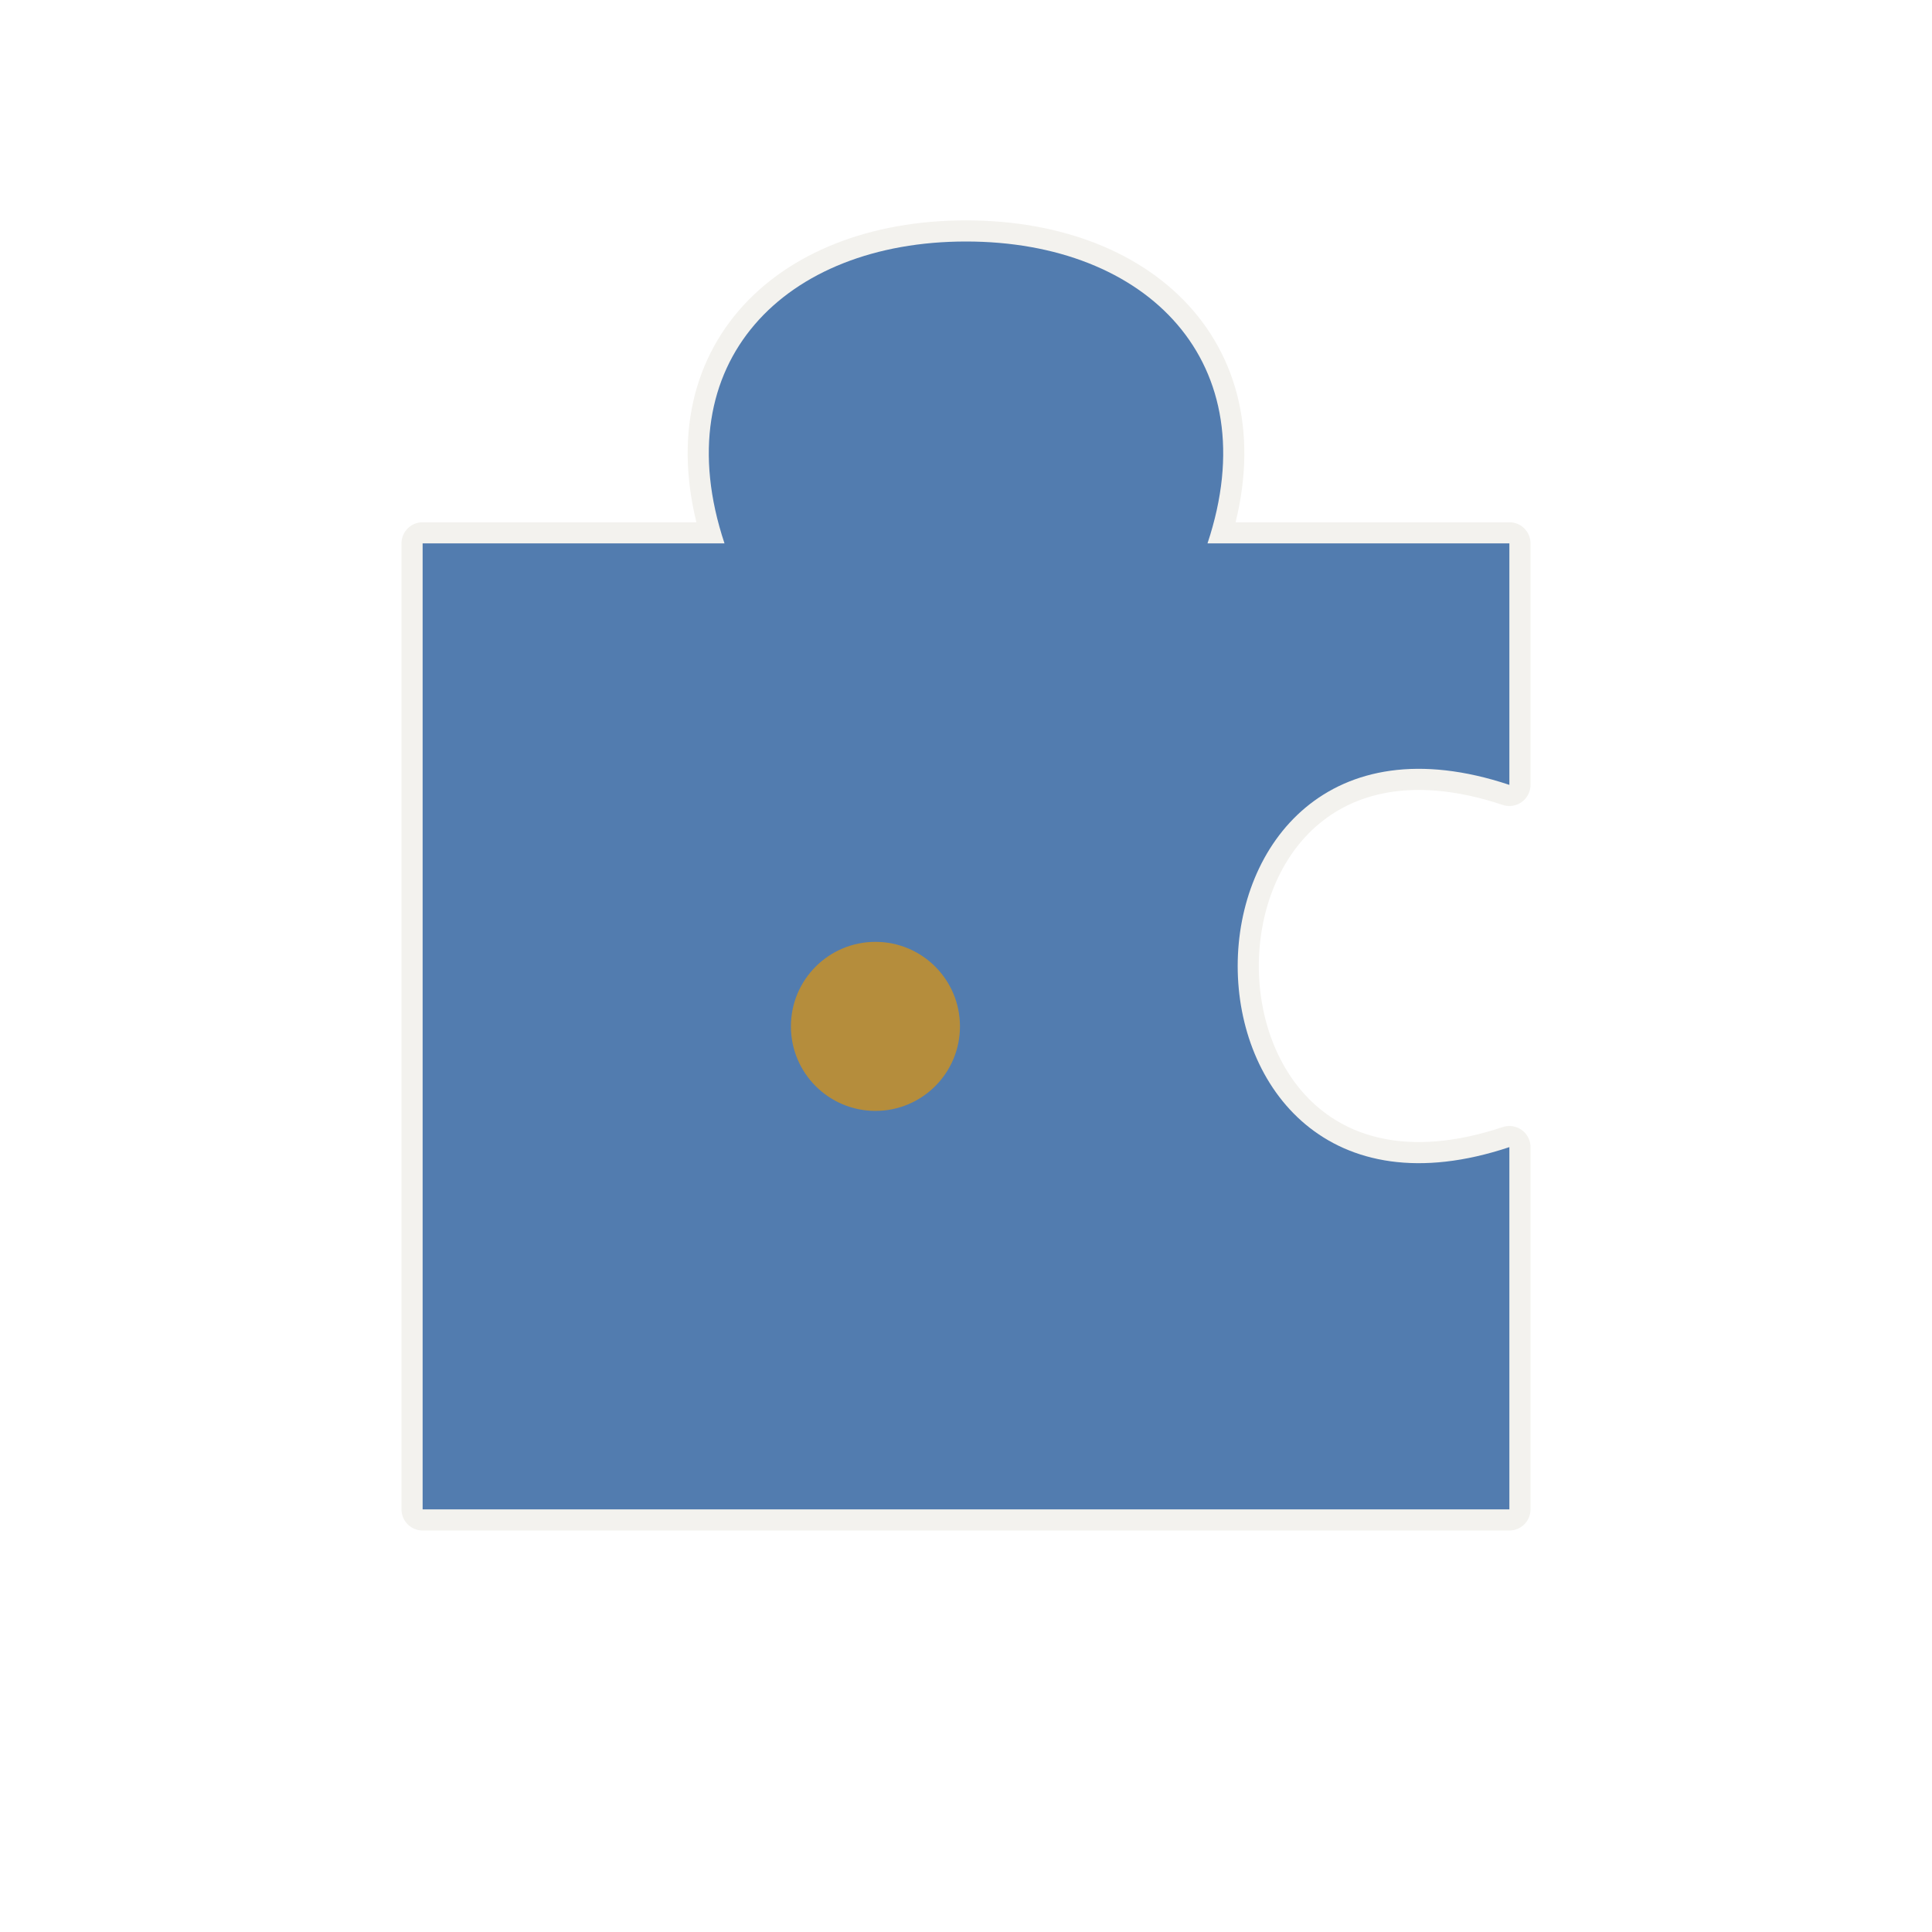
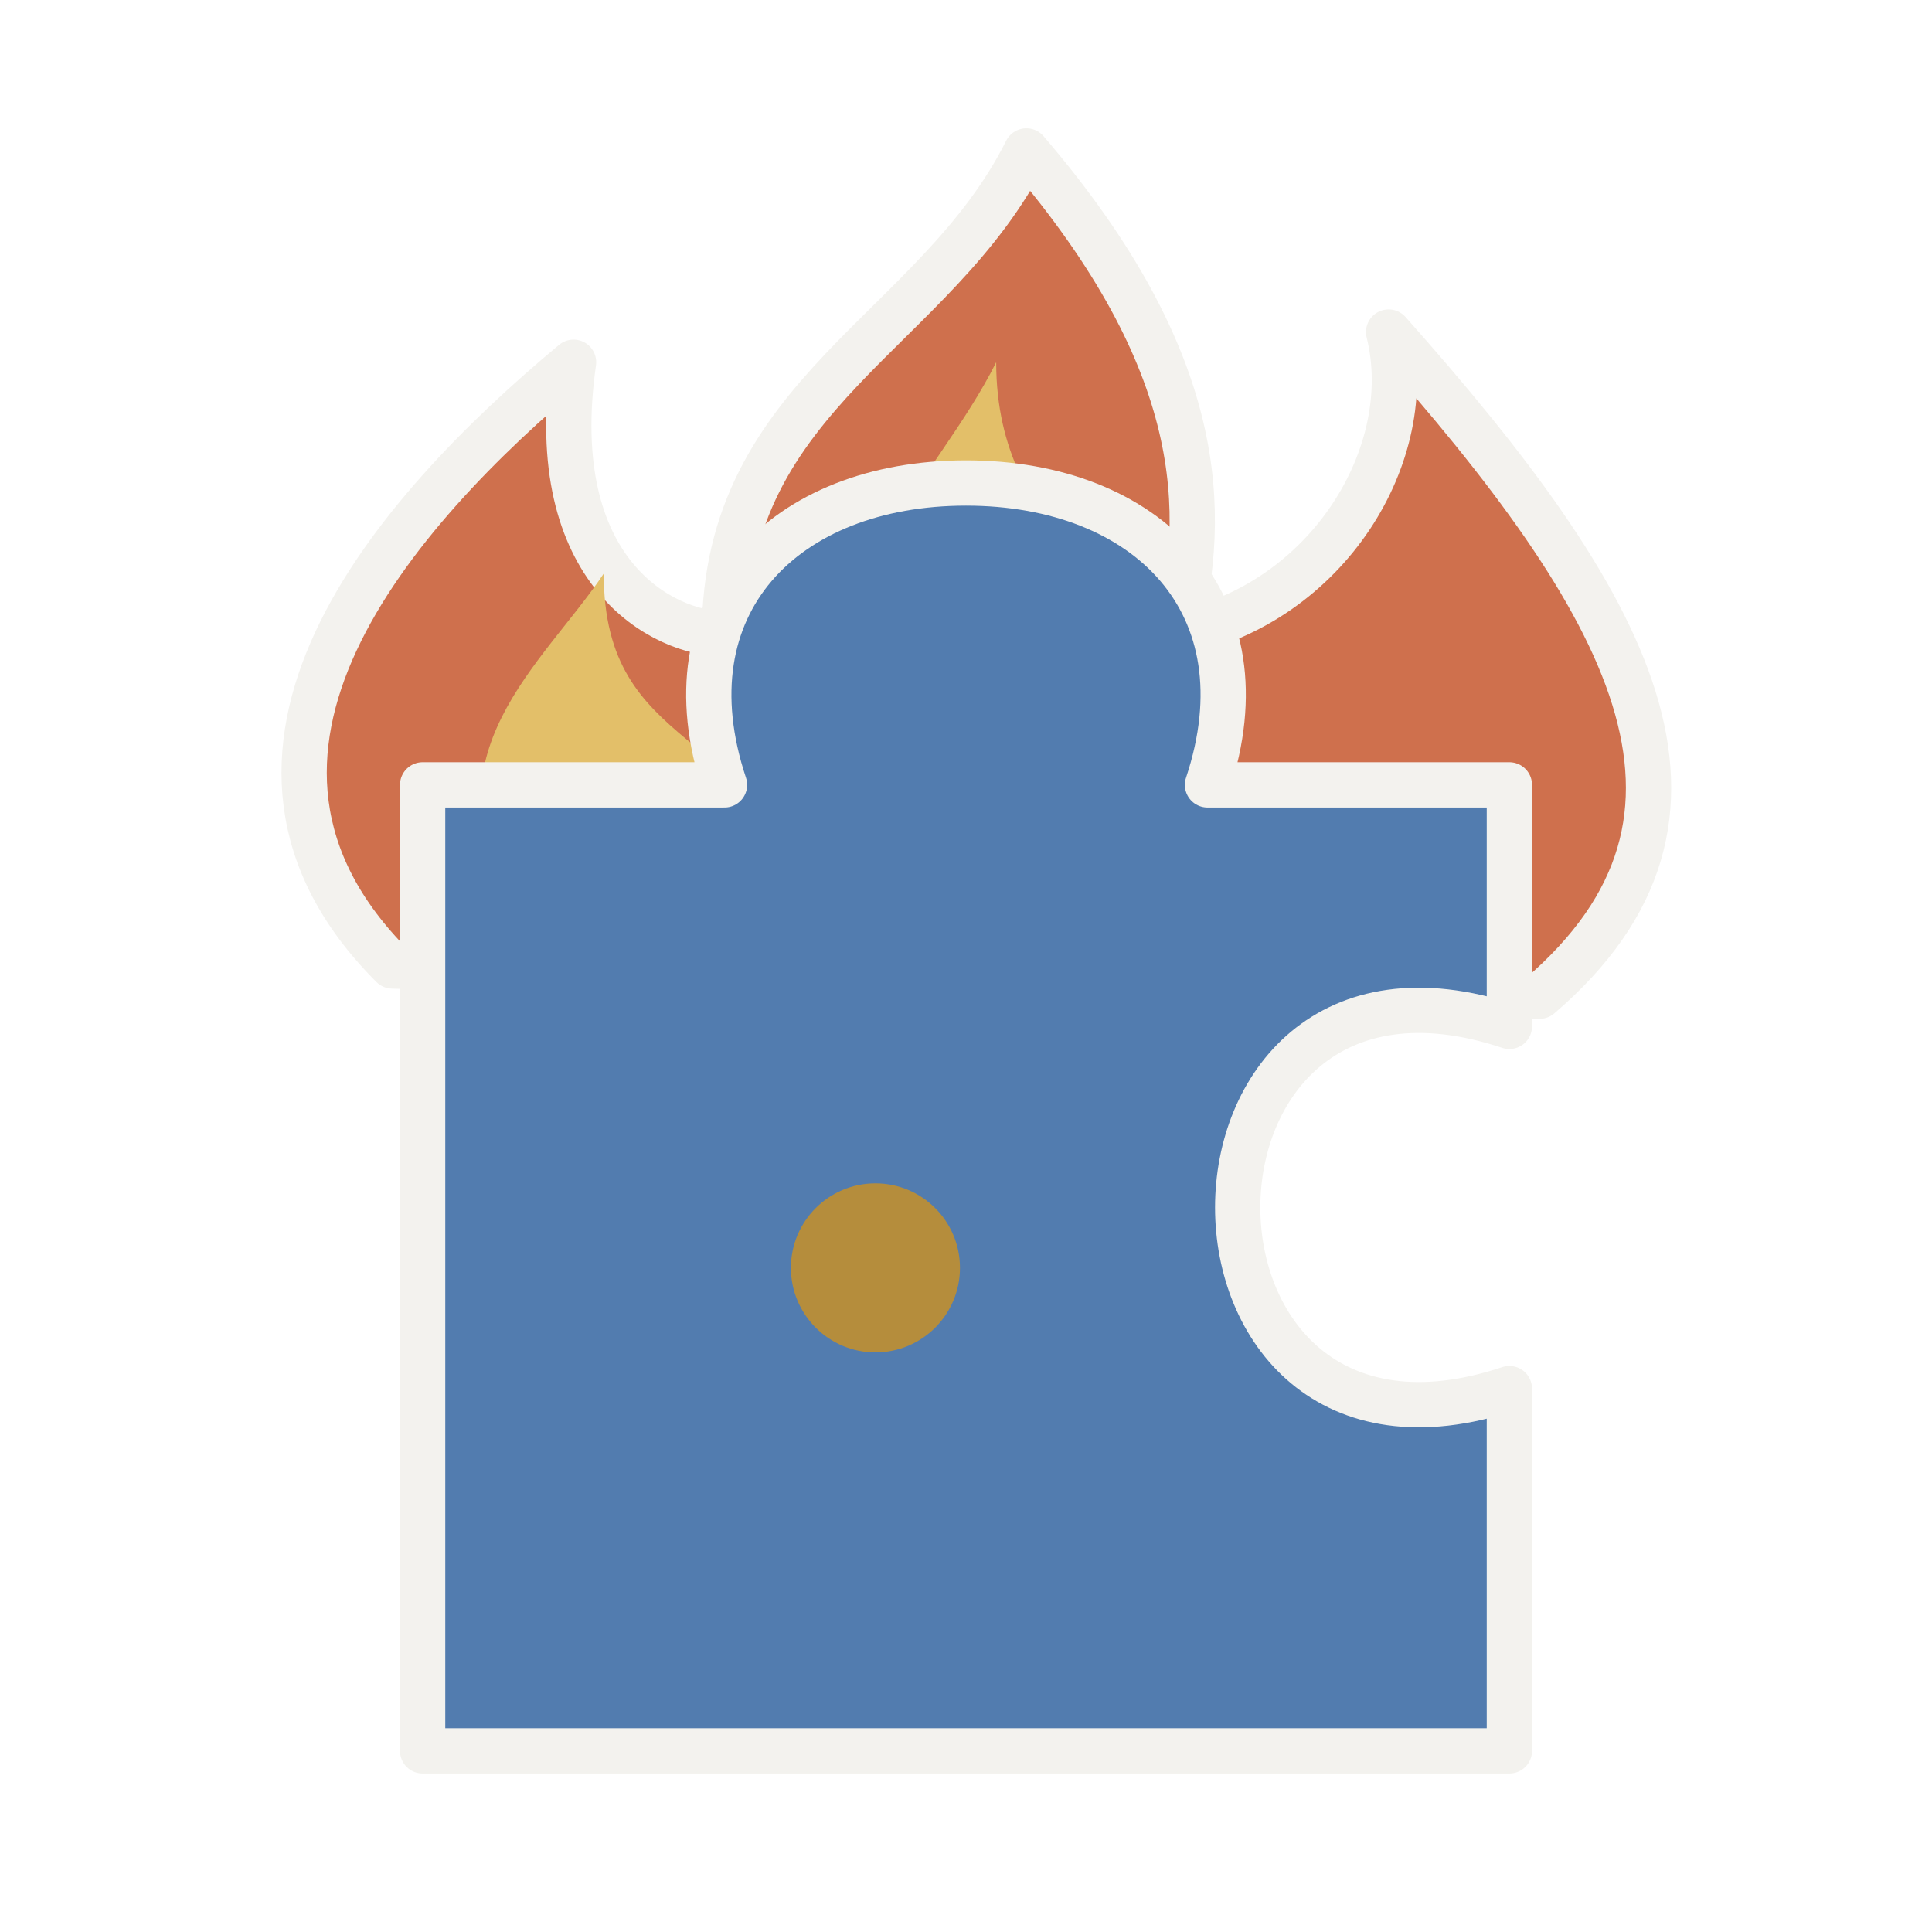
- <svg xmlns="http://www.w3.org/2000/svg" width="64" height="64" viewBox="0 0 64 64" fill="none" stroke-linecap="round" stroke-linejoin="round" role="img" aria-labelledby="title">
-   <g aria-hidden="true">
-     <path d="M14 18H24C22 12 26 8 32 8C38 8 42 12 40 18H50V26C44 24 41 28 41 32C41 36 44 40 50 38V50H14Z" fill="#F3F2EE" stroke="#F3F2EE" stroke-width="1.4" />
-     <circle cx="29" cy="34" r="2.8" fill="#F3F2EE" stroke="#F3F2EE" stroke-width="1.4" />
-   </g>
-   <g>
-     <path d="M14 18H24C22 12 26 8 32 8C38 8 42 12 40 18H50V26C44 24 41 28 41 32C41 36 44 40 50 38V50H14Z" fill="#527CAF" stroke="none" stroke-width="2.5" />
-     <circle cx="29" cy="34" r="2.8" fill="#B58D3C" stroke="none" stroke-width="2.5" />
-   </g>
+ <svg xmlns="http://www.w3.org/2000/svg" viewBox="0 0 64 64" fill="none" stroke-linecap="round" stroke-linejoin="round" role="img" aria-labelledby="title">
+   <path d="M13 32C6 25 13 17 19 12C18 19 22 21 24 21C24 13 31 11 34 5C40 12 40 17 39 21C44 20 47 15 46 11C54 20 58 27 51 33Z" fill="#CF704D" stroke="#F3F2EE" stroke-width="1.5" />
+   <path d="M17 30C14 25 18 22 20 19C20 25 25 24 27 30ZM29 24C27 19 31 16 33 12C33 18 38 19 38 24Z" fill="#E3BF69" />
+   <path d="M14 26H24C22 20 26 16 32 16C38 16 42 20 40 26H50V34C44 32 41 36 41 40C41 44 44 48 50 46V58H14Z" fill="#527CAF" stroke="#F3F2EE" stroke-width="1.5" />
+   <circle cx="29" cy="42" r="2.8" fill="#B58D3C" />
</svg>
